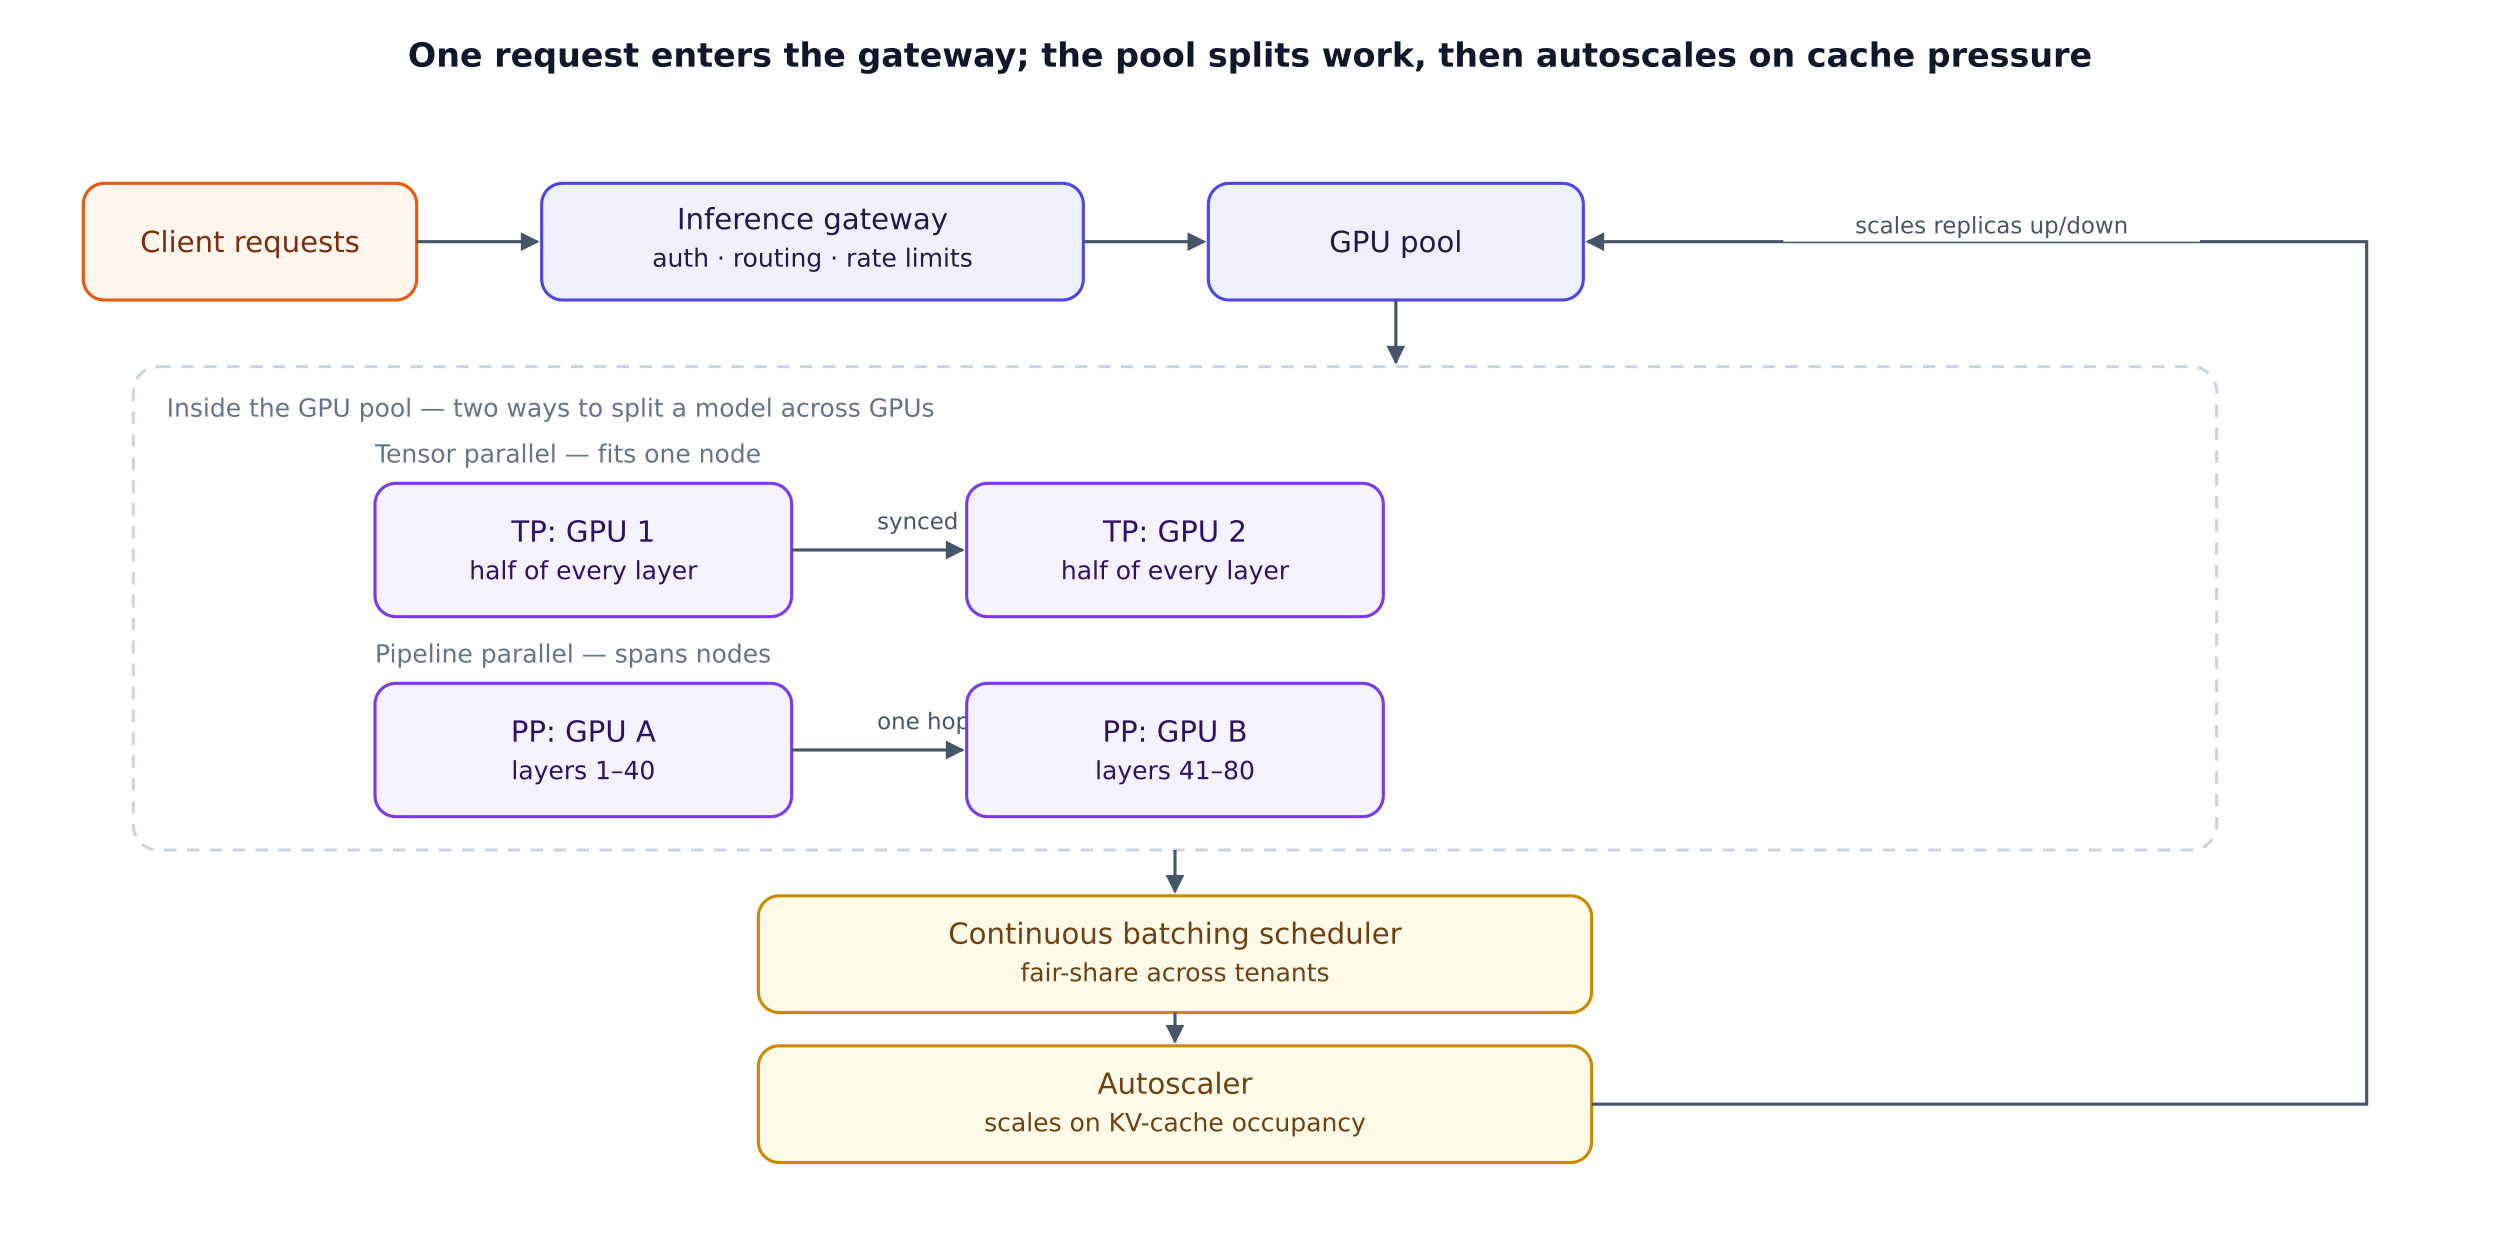
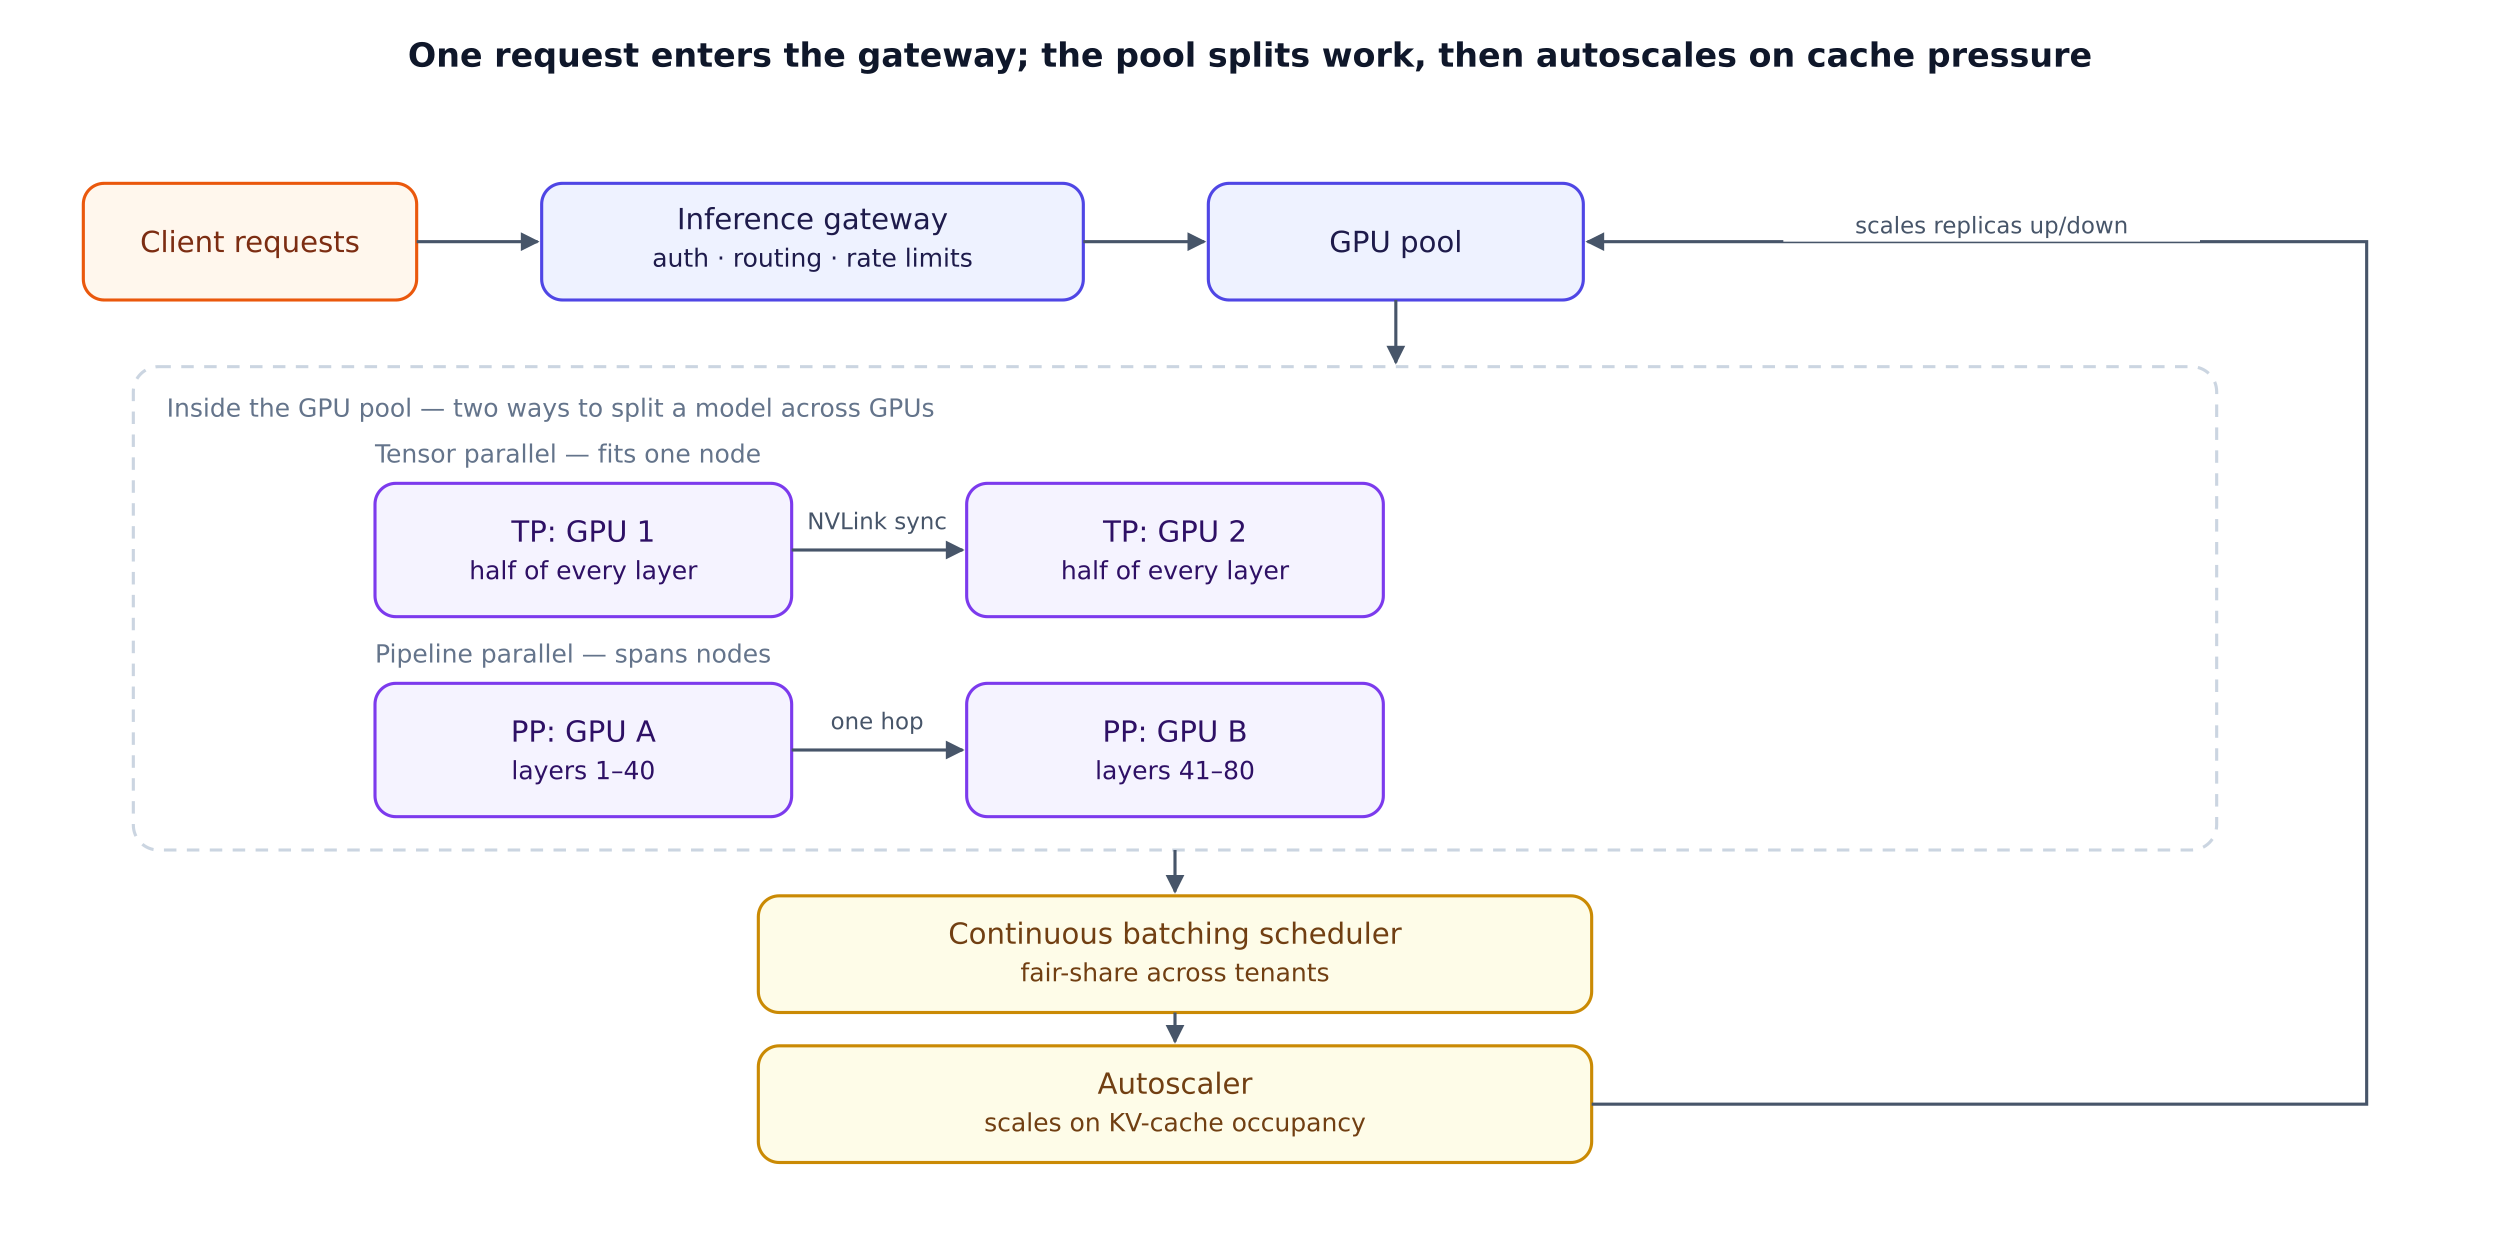
<svg xmlns="http://www.w3.org/2000/svg" width="1200" height="600" viewBox="0 0 1200 600" font-family="system-ui, -apple-system, 'Segoe UI', 'DejaVu Sans', sans-serif">
  <rect width="1200" height="600" fill="#ffffff" />
  <defs>
    <marker id="arrow" markerWidth="9" markerHeight="9" refX="8" refY="4.5" orient="auto" markerUnits="userSpaceOnUse">
      <path d="M0,0 L9,4.5 L0,9 z" fill="#475569" />
    </marker>
  </defs>
  <text x="600" y="32" font-size="16" font-weight="600" fill="#0F172A" text-anchor="middle">One request enters the gateway; the pool splits work, then autoscales on cache pressure</text>
  <rect x="40" y="88" width="160" height="56" rx="10" fill="#FFF7ED" stroke="#EA580C" stroke-width="1.5" />
  <text x="120" y="121" font-size="14" fill="#7C2D12" text-anchor="middle">Client requests</text>
  <line x1="200" y1="116" x2="258" y2="116" stroke="#475569" stroke-width="1.5" marker-end="url(#arrow)" />
  <rect x="260" y="88" width="260" height="56" rx="10" fill="#EEF2FF" stroke="#4F46E5" stroke-width="1.5" />
  <text x="390" y="110" font-size="14" fill="#1E1B4B" text-anchor="middle">Inference gateway</text>
  <text x="390" y="128" font-size="12" fill="#1E1B4B" text-anchor="middle">auth · routing · rate limits</text>
  <line x1="520" y1="116" x2="578" y2="116" stroke="#475569" stroke-width="1.5" marker-end="url(#arrow)" />
  <rect x="580" y="88" width="180" height="56" rx="10" fill="#EEF2FF" stroke="#4F46E5" stroke-width="1.5" />
  <text x="670" y="121" font-size="14" fill="#1E1B4B" text-anchor="middle">GPU pool</text>
  <line x1="670" y1="144" x2="670" y2="174" stroke="#475569" stroke-width="1.5" marker-end="url(#arrow)" />
  <rect x="64" y="176" width="1000" height="232" rx="12" fill="none" stroke="#CBD5E1" stroke-width="1.5" stroke-dasharray="6,5" />
  <text x="80" y="200" font-size="12" fill="#64748B">Inside the GPU pool — two ways to split a model across GPUs</text>
  <text x="180" y="222" font-size="12" fill="#64748B">Tensor parallel — fits one node</text>
  <rect x="180" y="232" width="200" height="64" rx="10" fill="#F5F3FF" stroke="#7C3AED" stroke-width="1.5" />
  <text x="280" y="260" font-size="14" fill="#2E1065" text-anchor="middle">TP: GPU 1</text>
  <text x="280" y="278" font-size="12" fill="#2E1065" text-anchor="middle">half of every layer</text>
  <line x1="380" y1="264" x2="462" y2="264" stroke="#475569" stroke-width="1.5" marker-end="url(#arrow)" />
-   <rect x="386" y="240" width="270" height="18" fill="#ffffff" />
-   <text x="421" y="254" font-size="11" fill="#475569">synced every layer (NVLink)</text>
+   <rect x="385" y="240" width="72" height="18" fill="#ffffff" />
+   <text x="421" y="254" font-size="11" fill="#475569" text-anchor="middle">NVLink sync</text>
  <rect x="464" y="232" width="200" height="64" rx="10" fill="#F5F3FF" stroke="#7C3AED" stroke-width="1.5" />
  <text x="564" y="260" font-size="14" fill="#2E1065" text-anchor="middle">TP: GPU 2</text>
  <text x="564" y="278" font-size="12" fill="#2E1065" text-anchor="middle">half of every layer</text>
  <text x="180" y="318" font-size="12" fill="#64748B">Pipeline parallel — spans nodes</text>
  <rect x="180" y="328" width="200" height="64" rx="10" fill="#F5F3FF" stroke="#7C3AED" stroke-width="1.5" />
  <text x="280" y="356" font-size="14" fill="#2E1065" text-anchor="middle">PP: GPU A</text>
  <text x="280" y="374" font-size="12" fill="#2E1065" text-anchor="middle">layers 1–40</text>
  <line x1="380" y1="360" x2="462" y2="360" stroke="#475569" stroke-width="1.5" marker-end="url(#arrow)" />
-   <rect x="392" y="336" width="250" height="18" fill="#ffffff" />
-   <text x="421" y="350" font-size="11" fill="#475569">one hop between stages</text>
+   <rect x="385" y="336" width="72" height="18" fill="#ffffff" />
+   <text x="421" y="350" font-size="11" fill="#475569" text-anchor="middle">one hop</text>
  <rect x="464" y="328" width="200" height="64" rx="10" fill="#F5F3FF" stroke="#7C3AED" stroke-width="1.5" />
  <text x="564" y="356" font-size="14" fill="#2E1065" text-anchor="middle">PP: GPU B</text>
  <text x="564" y="374" font-size="12" fill="#2E1065" text-anchor="middle">layers 41–80</text>
  <line x1="564" y1="408" x2="564" y2="428" stroke="#475569" stroke-width="1.5" marker-end="url(#arrow)" />
  <rect x="364" y="430" width="400" height="56" rx="10" fill="#FEFCE8" stroke="#CA8A04" stroke-width="1.5" />
  <text x="564" y="453" font-size="14" fill="#713F12" text-anchor="middle">Continuous batching scheduler</text>
  <text x="564" y="471" font-size="12" fill="#713F12" text-anchor="middle">fair-share across tenants</text>
  <line x1="564" y1="486" x2="564" y2="500" stroke="#475569" stroke-width="1.5" marker-end="url(#arrow)" />
  <rect x="364" y="502" width="400" height="56" rx="10" fill="#FEFCE8" stroke="#CA8A04" stroke-width="1.5" />
  <text x="564" y="525" font-size="14" fill="#713F12" text-anchor="middle">Autoscaler</text>
  <text x="564" y="543" font-size="12" fill="#713F12" text-anchor="middle">scales on KV-cache occupancy</text>
  <polyline points="764,530 1136,530 1136,116 762,116" fill="none" stroke="#475569" stroke-width="1.5" marker-end="url(#arrow)" />
  <rect x="856" y="98" width="200" height="18" fill="#ffffff" />
  <text x="956" y="112" font-size="11" fill="#475569" text-anchor="middle">scales replicas up/down</text>
</svg>
